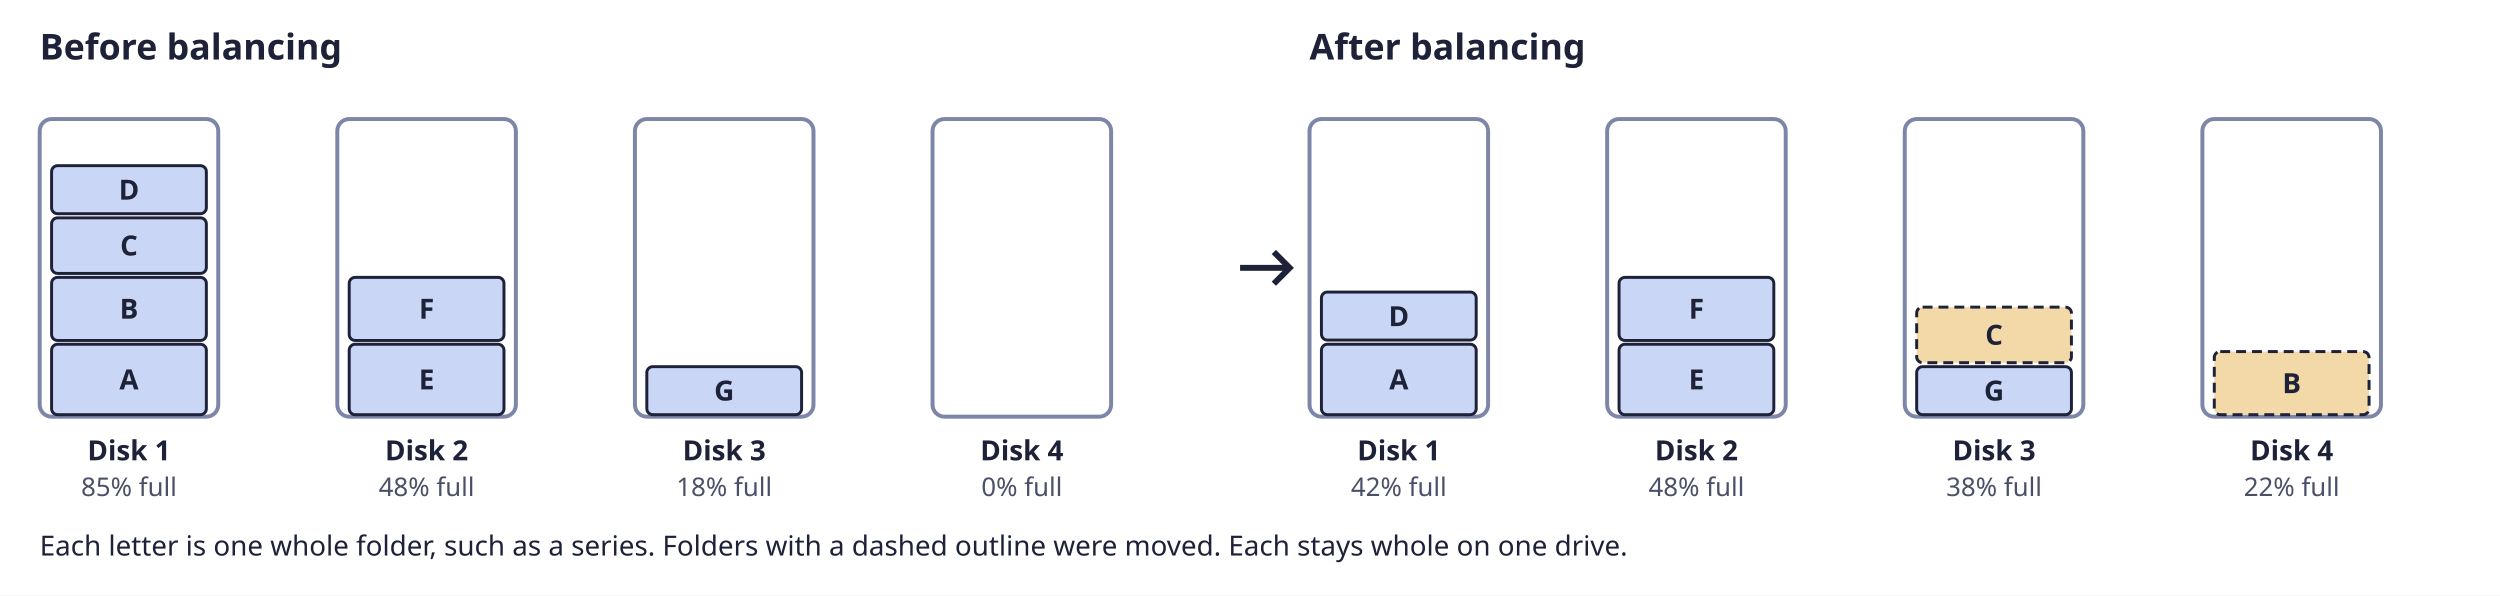
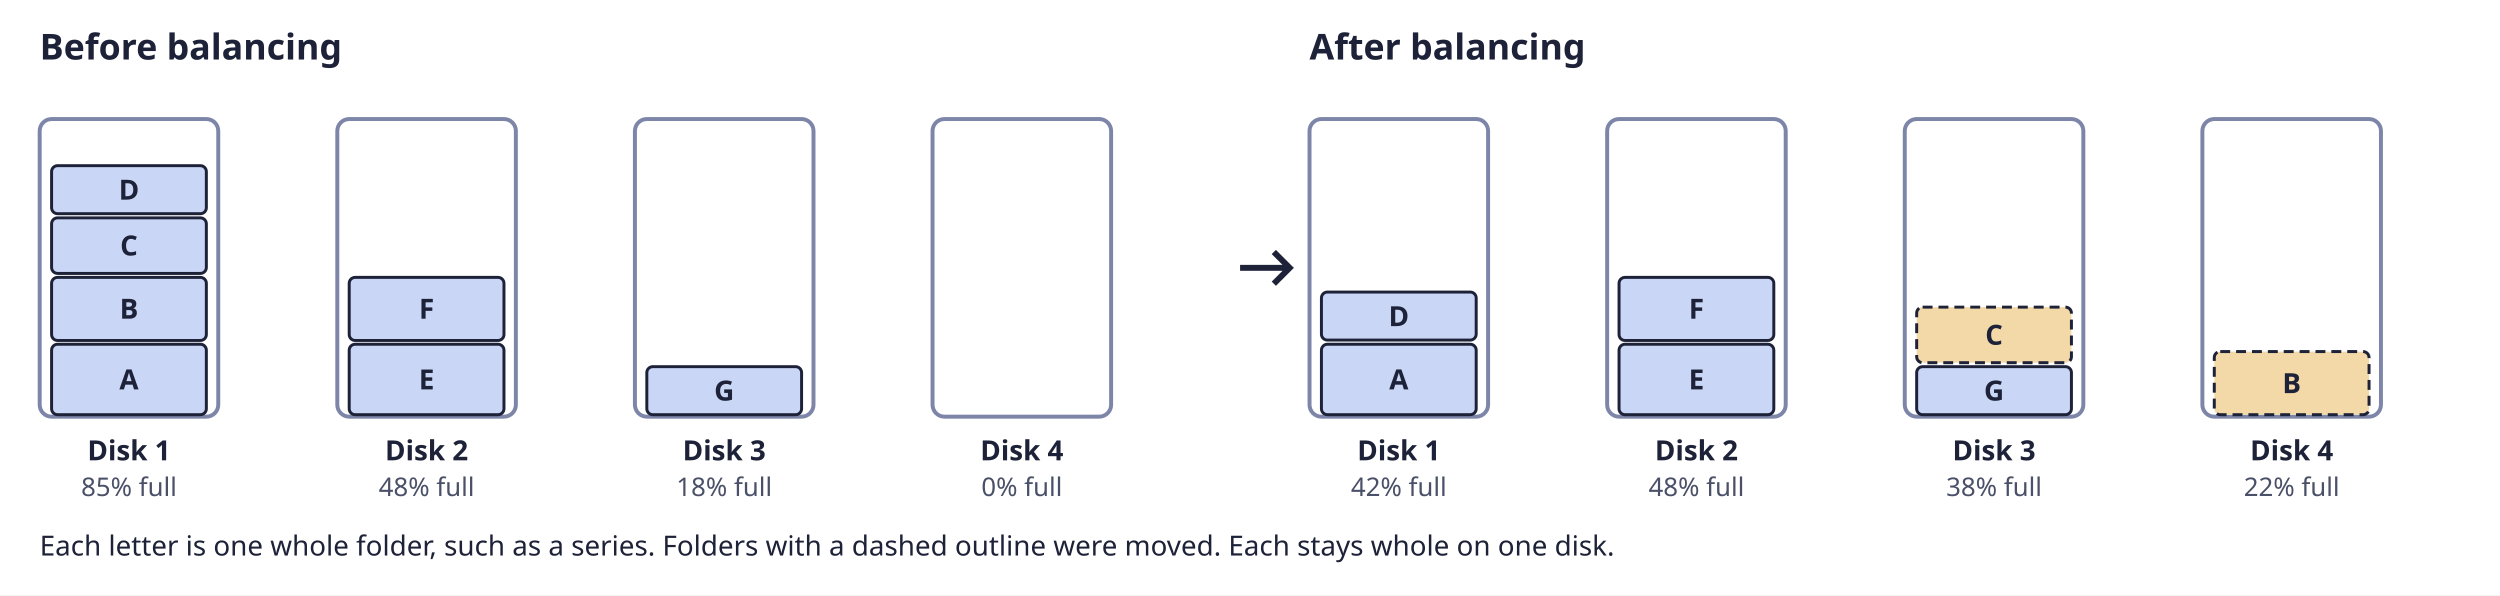
<svg xmlns="http://www.w3.org/2000/svg" viewBox="0 0 1260 300" width="1260" height="300" role="img" aria-labelledby="t d">
  <rect width="1260" height="300" fill="#ffffff" />
  <g font-family="Atkinson Hyperlegible Next, Atkinson Hyperlegible, Verdana, sans-serif" fill="#1d2238">
    <text x="20" y="30" font-size="18" font-weight="700" text-anchor="start" fill="#1d2238">Before balancing</text>
    <text x="660" y="30" font-size="18" font-weight="700" text-anchor="start" fill="#1d2238">After balancing</text>
    <rect x="20" y="60" width="90" height="150" fill="none" stroke="#7d86a8" stroke-width="2" rx="6" />
    <rect x="26" y="173.5" width="78" height="35.5" fill="#c9d6f5" stroke="#1d2238" stroke-width="1.5" rx="3" />
    <text x="65.0" y="196.25" font-size="14" font-weight="700" text-anchor="middle" fill="#1d2238">A</text>
    <rect x="26" y="139.8" width="78" height="31.8" fill="#c9d6f5" stroke="#1d2238" stroke-width="1.5" rx="3" />
    <text x="65.0" y="160.625" font-size="14" font-weight="700" text-anchor="middle" fill="#1d2238">B</text>
    <rect x="26" y="109.8" width="78" height="28.0" fill="#c9d6f5" stroke="#1d2238" stroke-width="1.5" rx="3" />
    <text x="65.0" y="128.75" font-size="14" font-weight="700" text-anchor="middle" fill="#1d2238">C</text>
    <rect x="26" y="83.5" width="78" height="24.2" fill="#c9d6f5" stroke="#1d2238" stroke-width="1.5" rx="3" />
    <text x="65.0" y="100.625" font-size="14" font-weight="700" text-anchor="middle" fill="#1d2238">D</text>
    <text x="65.0" y="232" font-size="14" font-weight="700" text-anchor="middle" fill="#1d2238">Disk 1</text>
    <text x="65.0" y="250" font-size="13" font-weight="400" text-anchor="middle" fill="#4a5068">85% full</text>
    <rect x="170" y="60" width="90" height="150" fill="none" stroke="#7d86a8" stroke-width="2" rx="6" />
    <rect x="176" y="173.5" width="78" height="35.5" fill="#c9d6f5" stroke="#1d2238" stroke-width="1.5" rx="3" />
    <text x="215.0" y="196.25" font-size="14" font-weight="700" text-anchor="middle" fill="#1d2238">E</text>
    <rect x="176" y="139.8" width="78" height="31.8" fill="#c9d6f5" stroke="#1d2238" stroke-width="1.5" rx="3" />
    <text x="215.0" y="160.625" font-size="14" font-weight="700" text-anchor="middle" fill="#1d2238">F</text>
    <text x="215.0" y="232" font-size="14" font-weight="700" text-anchor="middle" fill="#1d2238">Disk 2</text>
    <text x="215.0" y="250" font-size="13" font-weight="400" text-anchor="middle" fill="#4a5068">48% full</text>
    <rect x="320" y="60" width="90" height="150" fill="none" stroke="#7d86a8" stroke-width="2" rx="6" />
    <rect x="326" y="184.8" width="78" height="24.2" fill="#c9d6f5" stroke="#1d2238" stroke-width="1.5" rx="3" />
    <text x="365.0" y="201.875" font-size="14" font-weight="700" text-anchor="middle" fill="#1d2238">G</text>
    <text x="365.0" y="232" font-size="14" font-weight="700" text-anchor="middle" fill="#1d2238">Disk 3</text>
    <text x="365.0" y="250" font-size="13" font-weight="400" text-anchor="middle" fill="#4a5068">18% full</text>
    <rect x="470" y="60" width="90" height="150" fill="none" stroke="#7d86a8" stroke-width="2" rx="6" />
    <text x="515.0" y="232" font-size="14" font-weight="700" text-anchor="middle" fill="#1d2238">Disk 4</text>
    <text x="515.0" y="250" font-size="13" font-weight="400" text-anchor="middle" fill="#4a5068">0% full</text>
    <rect x="660" y="60" width="90" height="150" fill="none" stroke="#7d86a8" stroke-width="2" rx="6" />
    <rect x="666" y="173.5" width="78" height="35.5" fill="#c9d6f5" stroke="#1d2238" stroke-width="1.5" rx="3" />
    <text x="705.0" y="196.25" font-size="14" font-weight="700" text-anchor="middle" fill="#1d2238">A</text>
    <rect x="666" y="147.2" width="78" height="24.2" fill="#c9d6f5" stroke="#1d2238" stroke-width="1.5" rx="3" />
    <text x="705.0" y="164.375" font-size="14" font-weight="700" text-anchor="middle" fill="#1d2238">D</text>
    <text x="705.0" y="232" font-size="14" font-weight="700" text-anchor="middle" fill="#1d2238">Disk 1</text>
    <text x="705.0" y="250" font-size="13" font-weight="400" text-anchor="middle" fill="#4a5068">42% full</text>
    <rect x="810" y="60" width="90" height="150" fill="none" stroke="#7d86a8" stroke-width="2" rx="6" />
    <rect x="816" y="173.5" width="78" height="35.5" fill="#c9d6f5" stroke="#1d2238" stroke-width="1.5" rx="3" />
    <text x="855.0" y="196.25" font-size="14" font-weight="700" text-anchor="middle" fill="#1d2238">E</text>
    <rect x="816" y="139.8" width="78" height="31.8" fill="#c9d6f5" stroke="#1d2238" stroke-width="1.5" rx="3" />
    <text x="855.0" y="160.625" font-size="14" font-weight="700" text-anchor="middle" fill="#1d2238">F</text>
    <text x="855.0" y="232" font-size="14" font-weight="700" text-anchor="middle" fill="#1d2238">Disk 2</text>
    <text x="855.0" y="250" font-size="13" font-weight="400" text-anchor="middle" fill="#4a5068">48% full</text>
    <rect x="960" y="60" width="90" height="150" fill="none" stroke="#7d86a8" stroke-width="2" rx="6" />
    <rect x="966" y="184.8" width="78" height="24.2" fill="#c9d6f5" stroke="#1d2238" stroke-width="1.5" rx="3" />
    <text x="1005.0" y="201.875" font-size="14" font-weight="700" text-anchor="middle" fill="#1d2238">G</text>
    <rect x="966" y="154.8" width="78" height="28.0" fill="#f3d9a8" stroke="#1d2238" stroke-width="1.5" stroke-dasharray="5 3" rx="3" />
    <text x="1005.0" y="173.75" font-size="14" font-weight="700" text-anchor="middle" fill="#1d2238">C</text>
    <text x="1005.0" y="232" font-size="14" font-weight="700" text-anchor="middle" fill="#1d2238">Disk 3</text>
    <text x="1005.0" y="250" font-size="13" font-weight="400" text-anchor="middle" fill="#4a5068">38% full</text>
    <rect x="1110" y="60" width="90" height="150" fill="none" stroke="#7d86a8" stroke-width="2" rx="6" />
    <rect x="1116" y="177.2" width="78" height="31.8" fill="#f3d9a8" stroke="#1d2238" stroke-width="1.5" stroke-dasharray="5 3" rx="3" />
    <text x="1155.0" y="198.125" font-size="14" font-weight="700" text-anchor="middle" fill="#1d2238">B</text>
    <text x="1155.0" y="232" font-size="14" font-weight="700" text-anchor="middle" fill="#1d2238">Disk 4</text>
    <text x="1155.0" y="250" font-size="13" font-weight="400" text-anchor="middle" fill="#4a5068">22% full</text>
    <path d="M 625 135 l 25 0 m -8 -8 l 8 8 l -8 8" stroke="#1d2238" stroke-width="3" fill="none" />
-     <text x="20" y="280" font-size="14" font-weight="400" text-anchor="start" fill="#1d2238">Each letter is one whole folder, such as a series. Folders with a dashed outline were moved. Each stays whole on one drive.</text>
+     <text x="20" y="280" font-size="14" font-weight="400" text-anchor="start" fill="#1d2238">Each letter is one whole folder, such as a series. Folders with a dashed outline were moved. Each stays whole on one disk.</text>
  </g>
</svg>
